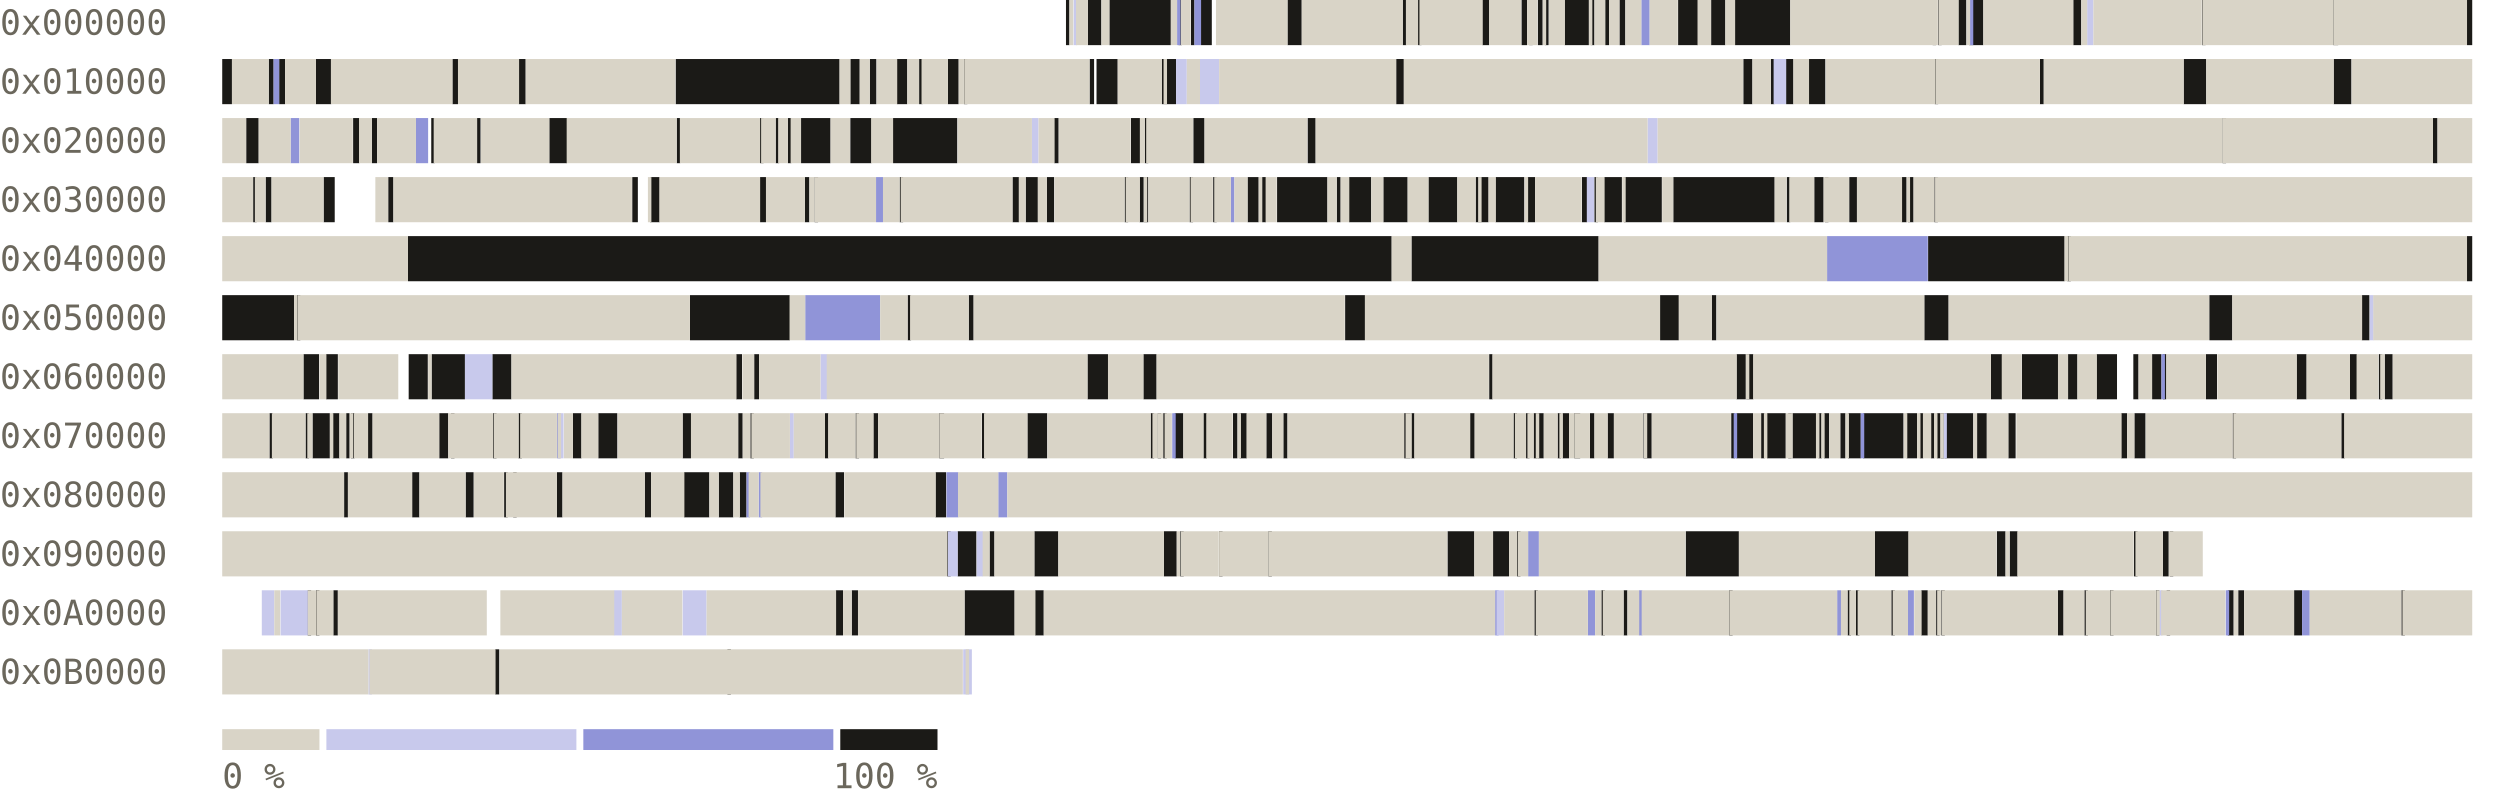
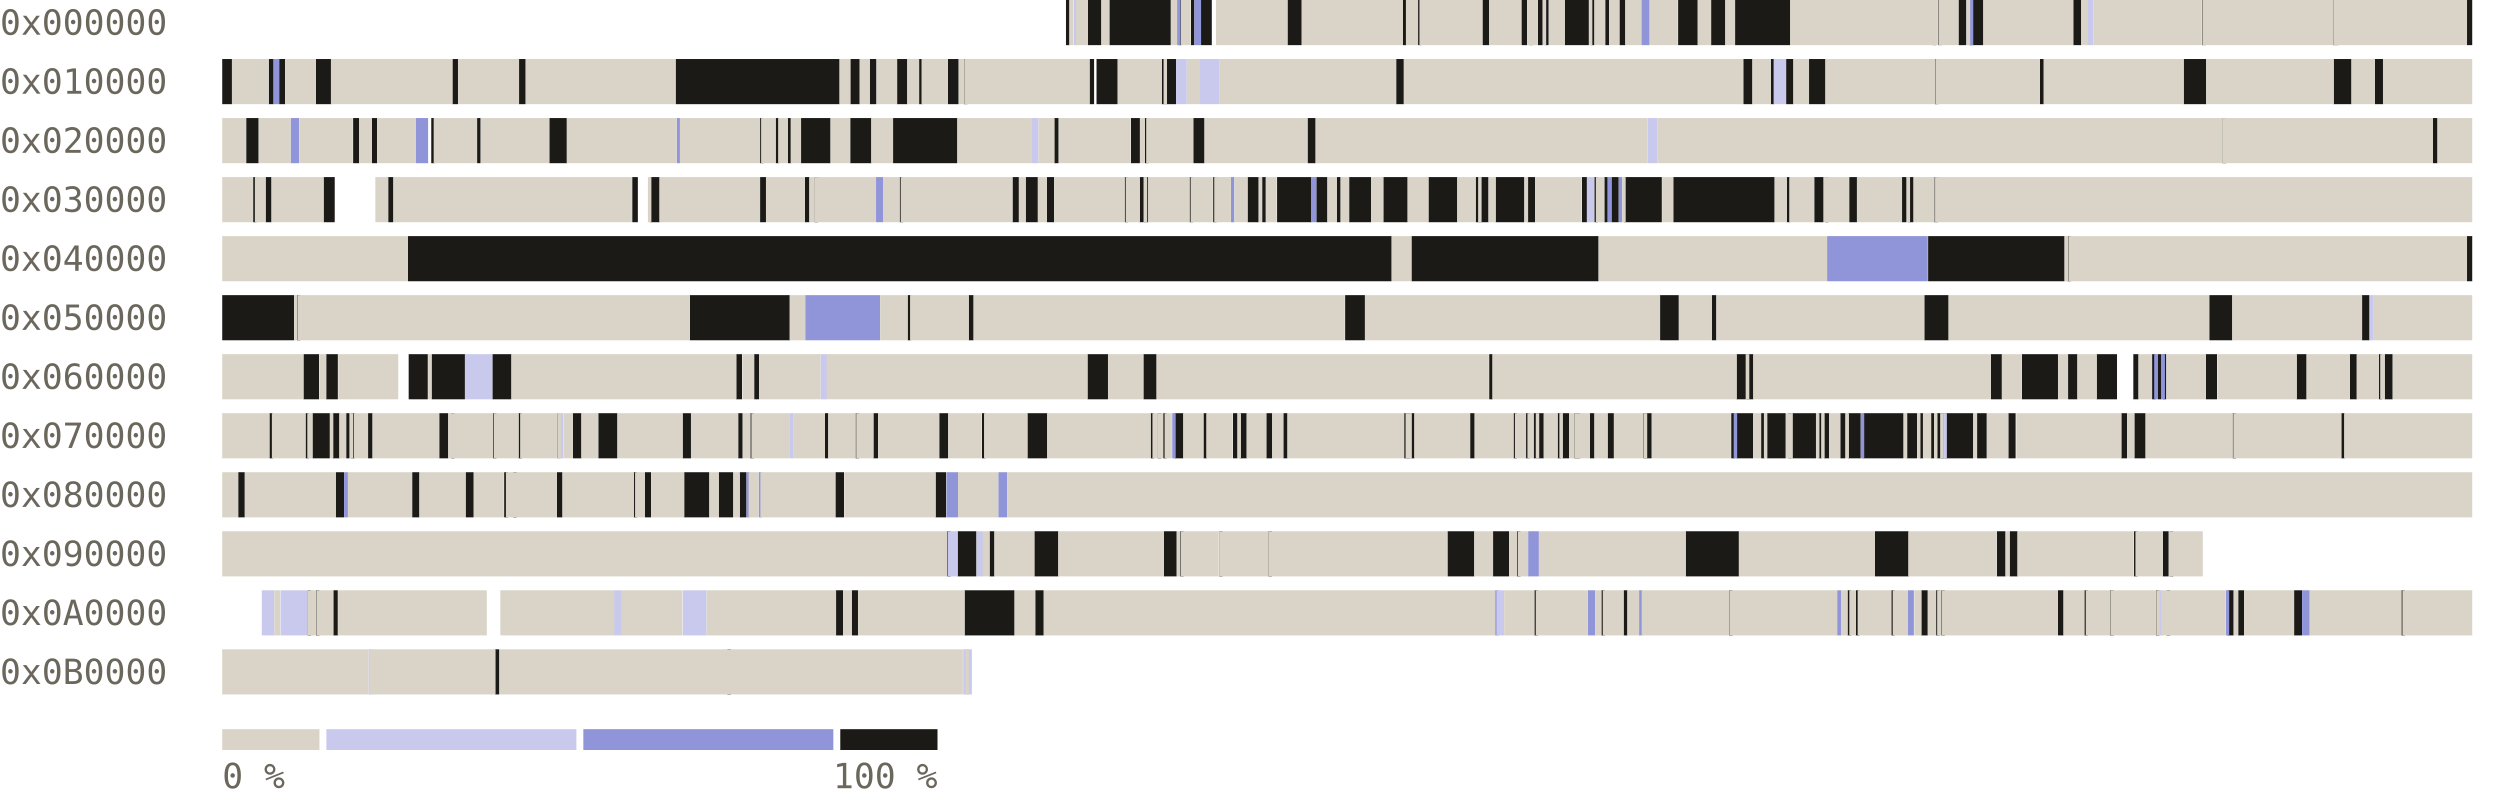
<svg xmlns="http://www.w3.org/2000/svg" viewBox="0 0 720 231" width="720" height="231">
  <style>text{font:10px monospace;fill:#6b675c}.q0{fill:#d9d4c7}.q1{fill:#e3e2f2}.q2{fill:#d6d6ef}.q3{fill:#c8c9ec}.q4{fill:#babce8}.q5{fill:#acafe4}.q6{fill:#9ea2df}.q7{fill:#9094d8}.q8{fill:#8186cf}.q9{fill:#7277c4}.q10{fill:#1b1a17}@media (prefers-color-scheme:dark){text{fill:#a8a293}.q0{fill:#4a463d}.q1{fill:#35375a}.q2{fill:#3c3f66}.q3{fill:#444772}.q4{fill:#4d517f}.q5{fill:#575b8c}.q6{fill:#62669a}.q7{fill:#6e72a8}.q8{fill:#7b7fb6}.q9{fill:#888cc4}.q10{fill:#d6d0bd}}</style>
  <text x="0" y="10">0x000000</text>
  <text x="0" y="27">0x010000</text>
  <text x="0" y="44">0x020000</text>
  <text x="0" y="61">0x030000</text>
  <text x="0" y="78">0x040000</text>
  <text x="0" y="95">0x050000</text>
  <text x="0" y="112">0x060000</text>
  <text x="0" y="129">0x070000</text>
  <text x="0" y="146">0x080000</text>
  <text x="0" y="163">0x090000</text>
  <text x="0" y="180">0x0A0000</text>
  <text x="0" y="197">0x0B0000</text>
-   <path class="q10" d="M307 0h1v13h-1zM313.3 0h3.9v13h-3.9zM319.5 0h17.7v13h-17.7zM339.4 0h1v13h-1zM343 0h1v13h-1zM345.9 0h3.1v13h-3.1zM370.8 0h4.1v13h-4.1zM404 0h1v13h-1zM408.4 0h1v13h-1zM426.9 0h2v13h-2zM438.2 0h1.6v13h-1.6zM440.4 0h1v13h-1zM442.9 0h1.4v13h-1.4zM444.9 0h1.1v13h-1.1zM450.6 0h7v13h-7zM458.1 0h1.1v13h-1.1zM462.3 0h1.1v13h-1.1zM466.4 0h1.7v13h-1.7zM483.3 0h5.7v13h-5.7zM492.8 0h4.1v13h-4.1zM499.7 0h15.9v13h-15.9zM556.6 0h1v13h-1zM558.2 0h1v13h-1zM564 0h2.3v13h-2.3zM567.1 0h1v13h-1zM567.7 0h3.5v13h-3.5zM597.1 0h2.3v13h-2.3zM634.2 0h1v13h-1zM672 0h1v13h-1zM672.4 0h1v13h-1zM710.5 0h1.5v13h-1.5zM64 17h2.8v13h-2.8zM77.4 17h1.4v13h-1.4zM80.4 17h1.7v13h-1.7zM91 17h4.4v13h-4.4zM130.3 17h1.6v13h-1.6zM149.4 17h2v13h-2zM194.6 17h47.2v13h-47.2zM244.9 17h2.7v13h-2.7zM250.5 17h1.9v13h-1.9zM258.3 17h3v13h-3zM264.7 17h1v13h-1zM273 17h3.1v13h-3.1zM277.6 17h1v13h-1zM313.8 17h1.3v13h-1.3zM315.8 17h6.1v13h-6.1zM334.6 17h1v13h-1zM335.6 17h3.1v13h-3.1zM402.1 17h2.2v13h-2.2zM502.1 17h2.6v13h-2.6zM510 17h1v13h-1zM514.4 17h2.1v13h-2.1zM521 17h4.7v13h-4.7zM557.2 17h1v13h-1zM587.5 17h1.1v13h-1.1zM628.9 17h6.5v13h-6.5zM672.1 17h5.1v13h-5.1zM70.9 34h3.6v13h-3.6zM101.7 34h1.8v13h-1.8zM107.1 34h1.5v13h-1.5zM124.2 34h1v13h-1zM137.4 34h1v13h-1zM158.2 34h5.1v13h-5.1zM194.9 34h1v13h-1zM218.9 34h1v13h-1zM223.4 34h1v13h-1zM226.9 34h1v13h-1zM230.7 34h8.5v13h-8.5zM244.9 34h6.1v13h-6.1zM257.2 34h18.5v13h-18.5zM303.6 34h1.3v13h-1.3zM325.7 34h2.6v13h-2.6zM329.7 34h1v13h-1zM343.7 34h3.2v13h-3.2zM376.6 34h2.3v13h-2.3zM640.1 34h1v13h-1zM700.7 34h1.3v13h-1.3zM72.9 51h1v13h-1zM76.5 51h1.7v13h-1.7zM93.2 51h3.2v13h-3.2zM111.8 51h1.5v13h-1.5zM182.1 51h1.6v13h-1.6zM187.2 51h2.8v13h-2.8zM218.9 51h1.7v13h-1.7zM231.8 51h1.3v13h-1.3zM234.6 51h1v13h-1zM259.1 51h1v13h-1zM291.6 51h1.9v13h-1.9zM295.4 51h3.5v13h-3.5zM301.5 51h2.1v13h-2.1zM323.9 51h1v13h-1zM328.2 51h1.2v13h-1.2zM329.5 51h1.2v13h-1.2zM342.6 51h1v13h-1zM349.4 51h1v13h-1zM359.3 51h3.2v13h-3.2zM363.5 51h1.1v13h-1.1zM367.8 51h14.5v13h-14.5zM385 51h1.1v13h-1.1zM388.5 51h6.4v13h-6.4zM398.4 51h7v13h-7zM411.4 51h8.3v13h-8.3zM425 51h1v13h-1zM425.9 51h2.8v13h-2.8zM430.7 51h8.3v13h-8.3zM439.9 51h2.2v13h-2.2zM455.6 51h1.5v13h-1.5zM459.2 51h1v13h-1zM462 51h5.1v13h-5.1zM467.7 51h10.9v13h-10.9zM481.9 51h29.2v13h-29.2zM514.6 51h1v13h-1zM522.5 51h2.7v13h-2.7zM525.6 51h1v13h-1zM532.6 51h2.2v13h-2.2zM547.7 51h1.4v13h-1.4zM549.5 51h1.6v13h-1.6zM557.1 51h1v13h-1zM117.5 68h283.3v13h-283.3zM406.5 68h53.9v13h-53.9zM555.3 68h39.3v13h-39.3zM595.4 68h1v13h-1zM710.5 68h1.5v13h-1.5zM64 85h20.7v13h-20.7zM85.5 85h1v13h-1zM198.7 85h28.8v13h-28.8zM261.4 85h1v13h-1zM279 85h1.4v13h-1.4zM387.4 85h5.7v13h-5.7zM478.1 85h5.4v13h-5.4zM493 85h1.3v13h-1.3zM554.2 85h7v13h-7zM636.3 85h6.6v13h-6.6zM680.2 85h2.2v13h-2.2zM87.4 102h4.5v13h-4.5zM93.9 102h3.4v13h-3.4zM117.7 102h5.5v13h-5.5zM124.3 102h9.6v13h-9.6zM141.8 102h5.5v13h-5.5zM212 102h1.7v13h-1.7zM217.2 102h1.4v13h-1.4zM313.2 102h5.9v13h-5.9zM329.3 102h3.8v13h-3.8zM428.9 102h1v13h-1zM500.1 102h2.7v13h-2.7zM502.9 102h2.1v13h-2.1zM573.4 102h3.2v13h-3.2zM582.3 102h10.4v13h-10.4zM595.6 102h2.7v13h-2.7zM603.8 102h5.9v13h-5.9zM614.4 102h1.5v13h-1.5zM619.8 102h2.7v13h-2.7zM622.9 102h1v13h-1zM635.3 102h3.2v13h-3.2zM661.4 102h2.9v13h-2.9zM676.8 102h2v13h-2zM685.1 102h1v13h-1zM686.8 102h2.3v13h-2.3zM77.6 119h1v13h-1zM88 119h1v13h-1zM90 119h5v13h-5zM95.8 119h2v13h-2zM99.7 119h1v13h-1zM101.1 119h1v13h-1zM106 119h1.3v13h-1.3zM126.5 119h2.6v13h-2.6zM129.9 119h1v13h-1zM142 119h1v13h-1zM149.3 119h1v13h-1zM165 119h2.5v13h-2.5zM172.3 119h5.5v13h-5.5zM196.6 119h2.4v13h-2.4zM212.6 119h1.3v13h-1.3zM216.1 119h1v13h-1zM237.6 119h1v13h-1zM246.4 119h1v13h-1zM251.5 119h1.4v13h-1.4zM270.5 119h1v13h-1zM270.9 119h1v13h-1zM282.8 119h1v13h-1zM295.9 119h5.7v13h-5.7zM331.4 119h1v13h-1zM333.4 119h1v13h-1zM335 119h1v13h-1zM338.3 119h2.5v13h-2.5zM346.6 119h1v13h-1zM355.1 119h1.3v13h-1.3zM357 119h2.1v13h-2.1zM364.7 119h1.7v13h-1.7zM369.6 119h1.2v13h-1.2zM404.4 119h1v13h-1zM405.2 119h1v13h-1zM406.4 119h1v13h-1zM423.4 119h1.3v13h-1.3zM435.9 119h1v13h-1zM439.5 119h1v13h-1zM441.7 119h1v13h-1zM442.8 119h1.8v13h-1.8zM448.6 119h1v13h-1zM450 119h1.9v13h-1.9zM453.4 119h1v13h-1zM454.1 119h1v13h-1zM457.9 119h1.3v13h-1.3zM463 119h1.8v13h-1.8zM473.3 119h1v13h-1zM473.9 119h1.8v13h-1.8zM498.6 119h1v13h-1zM500.1 119h4.8v13h-4.8zM507.2 119h1v13h-1zM508.9 119h5.4v13h-5.4zM515 119h1v13h-1zM516.2 119h6.8v13h-6.8zM523.7 119h1v13h-1zM525.3 119h1.5v13h-1.5zM530 119h1.5v13h-1.5zM532.2 119h3.7v13h-3.7zM536.6 119h11.6v13h-11.6zM549.1 119h3v13h-3zM552.9 119h1v13h-1zM556.1 119h1v13h-1zM557.8 119h1v13h-1zM558.9 119h1v13h-1zM560 119h8.3v13h-8.3zM569.4 119h2.8v13h-2.8zM578.4 119h2.1v13h-2.1zM610.9 119h1.7v13h-1.7zM614.7 119h3.2v13h-3.2zM643 119h1v13h-1zM674.3 119h1v13h-1zM99.1 136h1.1v13h-1.1zM118.7 136h2.1v13h-2.1zM134.1 136h2.3v13h-2.3zM145.2 136h1v13h-1zM147.8 136h1v13h-1zM160.4 136h1.6v13h-1.6zM185.7 136h1.8v13h-1.8zM197 136h7.3v13h-7.3zM207 136h4.2v13h-4.2zM213 136h2v13h-2zM240.6 136h2.5v13h-2.5zM269.4 136h3.1v13h-3.1zM272.8 153h1v13h-1zM275.8 153h5.4v13h-5.4zM285 153h1.4v13h-1.4zM297.9 153h6.9v13h-6.9zM335.2 153h3.7v13h-3.7zM339.9 153h1v13h-1zM351.1 153h1v13h-1zM365.3 153h1v13h-1zM416.9 153h7.7v13h-7.7zM430 153h4.6v13h-4.6zM436.9 153h1v13h-1zM485.5 153h15.3v13h-15.3zM540 153h9.7v13h-9.7zM575.1 153h2.5v13h-2.5zM578.8 153h2.3v13h-2.3zM614.6 153h1v13h-1zM622.9 153h1.7v13h-1.7zM624.9 153h1v13h-1zM88.6 170h1v13h-1zM91 170h1v13h-1zM96 170h1.3v13h-1.3zM240.7 170h2.1v13h-2.1zM245.3 170h1.8v13h-1.8zM277.8 170h14.4v13h-14.4zM298.1 170h2.5v13h-2.5zM441.9 170h1v13h-1zM461.2 170h1v13h-1zM467.6 170h1.1v13h-1.1zM498 170h1v13h-1zM532.1 170h1v13h-1zM534.5 170h1v13h-1zM544.7 170h1v13h-1zM553.3 170h1.9v13h-1.9zM557.6 170h1v13h-1zM559.1 170h1v13h-1zM592.7 170h1.6v13h-1.6zM600.3 170h1v13h-1zM607.7 170h1v13h-1zM620.9 170h1v13h-1zM624 170h1v13h-1zM641.6 170h1.7v13h-1.7zM644.6 170h1.7v13h-1.7zM660.7 170h2.3v13h-2.3zM691.6 170h1v13h-1zM142.6 187h1.2v13h-1.2zM209.5 187h1v13h-1z" />
-   <path class="q7" d="M339 0h1v13h-1zM344 0h1.9v13h-1.9zM472.7 0h2.4v13h-2.4zM567.3 0h1v13h-1zM78.8 17h1.6v13h-1.6zM83.7 34h2.5v13h-2.5zM119.8 34h3.5v13h-3.5zM252.3 51h2v13h-2zM354.5 51h1v13h-1zM526.2 68h29v13h-29zM231.9 85h21.6v13h-21.6zM622.5 102h1v13h-1zM160.4 119h1v13h-1zM337.6 119h1v13h-1zM499.3 119h1v13h-1zM535.9 119h1v13h-1zM215 136h1v13h-1zM218.5 136h1v13h-1zM272.6 136h3.4v13h-3.4zM287.5 136h2.6v13h-2.6zM440.1 153h3.1v13h-3.1zM430.6 170h1v13h-1zM457.3 170h2.1v13h-2.1zM472 170h1v13h-1zM529.1 170h1.1v13h-1.1zM549.5 170h1.7v13h-1.7zM641 170h1v13h-1zM663 170h2.2v13h-2.2z" />
+   <path class="q10" d="M307 0h1v13h-1zM313.3 0h3.9v13h-3.9zM319.5 0h17.7v13h-17.7zM339.4 0h1v13h-1zM343 0h1v13h-1zM345.9 0h3.1v13h-3.1zM370.8 0h4.1v13h-4.1zM404 0h1v13h-1zM408.4 0h1v13h-1zM426.9 0h2v13h-2zM438.2 0h1.6v13h-1.6zM440.4 0h1v13h-1zM442.9 0h1.4v13h-1.4zM444.9 0h1.1v13h-1.1zM450.6 0h7v13h-7zM458.1 0h1.1v13h-1.1zM462.3 0h1.1v13h-1.1zM466.4 0h1.7v13h-1.7zM483.3 0h5.7v13h-5.7zM492.8 0h4.1v13h-4.1zM499.7 0h15.9v13h-15.9zM556.6 0h1v13h-1zM558.2 0h1v13h-1zM564 0h2.3v13h-2.3zM567.1 0h1v13h-1zM567.7 0h3.5v13h-3.5zM597.1 0h2.3v13h-2.3zM634.2 0h1v13h-1zM672 0h1v13h-1zM672.4 0h1v13h-1zM710.5 0h1.5v13h-1.5zM64 17h2.8v13h-2.8zM77.4 17h1.4v13h-1.4zM80.4 17h1.7v13h-1.7zM91 17h4.4v13h-4.4zM130.3 17h1.6v13h-1.6zM149.4 17h2v13h-2zM194.6 17h47.2v13h-47.2zM244.9 17h2.7v13h-2.7zM250.5 17h1.9v13h-1.9zM258.3 17h3v13h-3zM264.7 17h1v13h-1zM273 17h3.1v13h-3.1zM277.6 17h1v13h-1zM313.8 17h1.3v13h-1.3zM315.8 17h6.1v13h-6.1zM334.6 17h1v13h-1zM335.6 17h3.1v13h-3.1zM402.1 17h2.2v13h-2.2zM502.1 17h2.6v13h-2.6zM510 17h1v13h-1zM514.4 17h2.1v13h-2.1zM521 17h4.7v13h-4.7zM557.2 17h1v13h-1zM587.5 17h1.1v13h-1.1zM628.9 17h6.5v13h-6.5zM672.1 17h5.1v13h-5.1zM684 17h2.3v13h-2.3zM70.9 34h3.6v13h-3.6zM101.7 34h1.8v13h-1.8zM107.1 34h1.5v13h-1.5zM124.2 34h1v13h-1zM137.4 34h1v13h-1zM158.2 34h5.1v13h-5.1zM218.9 34h1v13h-1zM223.4 34h1v13h-1zM226.9 34h1v13h-1zM230.7 34h8.5v13h-8.5zM244.9 34h6.1v13h-6.1zM257.2 34h18.5v13h-18.5zM303.6 34h1.3v13h-1.3zM325.7 34h2.6v13h-2.6zM329.7 34h1v13h-1zM343.7 34h3.2v13h-3.2zM376.6 34h2.3v13h-2.3zM640.1 34h1v13h-1zM700.7 34h1.3v13h-1.3zM72.9 51h1v13h-1zM76.5 51h1.7v13h-1.7zM93.2 51h3.2v13h-3.2zM111.8 51h1.5v13h-1.5zM182.1 51h1.6v13h-1.6zM187.2 51h2.8v13h-2.8zM218.9 51h1.7v13h-1.7zM231.8 51h1.3v13h-1.3zM234.6 51h1v13h-1zM259.1 51h1v13h-1zM291.6 51h1.9v13h-1.9zM295.4 51h3.5v13h-3.5zM301.5 51h2.1v13h-2.1zM323.9 51h1v13h-1zM328.2 51h1.2v13h-1.2zM329.5 51h1.2v13h-1.2zM342.6 51h1v13h-1zM349.4 51h1v13h-1zM359.3 51h3.2v13h-3.2zM363.5 51h1.1v13h-1.1zM367.8 51h9.9v13h-9.9zM379.1 51h3.2v13h-3.2zM385 51h1.1v13h-1.1zM388.5 51h6.4v13h-6.4zM398.4 51h7v13h-7zM411.4 51h8.3v13h-8.3zM425 51h1v13h-1zM425.9 51h2.8v13h-2.8zM430.7 51h8.3v13h-8.3zM439.9 51h2.2v13h-2.2zM455.6 51h1.5v13h-1.5zM459.2 51h1v13h-1zM462 51h1v13h-1zM464.1 51h2.1v13h-2.1zM467.7 51h10.9v13h-10.9zM481.9 51h29.2v13h-29.2zM514.6 51h1v13h-1zM522.5 51h2.7v13h-2.7zM525.6 51h1v13h-1zM532.6 51h2.2v13h-2.2zM547.7 51h1.4v13h-1.4zM549.5 51h1.6v13h-1.6zM557.1 51h1v13h-1zM117.5 68h283.3v13h-283.3zM406.5 68h53.9v13h-53.9zM555.3 68h39.3v13h-39.3zM595.4 68h1v13h-1zM710.5 68h1.5v13h-1.5zM64 85h20.7v13h-20.7zM85.5 85h1v13h-1zM198.7 85h28.8v13h-28.8zM261.4 85h1v13h-1zM279 85h1.4v13h-1.4zM387.4 85h5.7v13h-5.7zM478.1 85h5.4v13h-5.4zM493 85h1.3v13h-1.3zM554.2 85h7v13h-7zM636.3 85h6.6v13h-6.6zM680.2 85h2.2v13h-2.2zM87.4 102h4.5v13h-4.5zM93.9 102h3.4v13h-3.4zM117.7 102h5.5v13h-5.5zM124.3 102h9.6v13h-9.6zM141.8 102h5.5v13h-5.5zM212 102h1.7v13h-1.7zM217.2 102h1.4v13h-1.4zM313.2 102h5.9v13h-5.9zM329.3 102h3.8v13h-3.8zM428.9 102h1v13h-1zM500.1 102h2.7v13h-2.7zM502.9 102h2.1v13h-2.1zM573.4 102h3.2v13h-3.2zM582.3 102h10.4v13h-10.4zM595.6 102h2.7v13h-2.7zM603.8 102h5.9v13h-5.9zM614.4 102h1.5v13h-1.5zM619.8 102h1v13h-1zM621.5 102h1v13h-1zM622.9 102h1v13h-1zM635.3 102h3.2v13h-3.2zM661.4 102h2.9v13h-2.9zM676.8 102h2v13h-2zM685.1 102h1v13h-1zM686.8 102h2.3v13h-2.3zM77.6 119h1v13h-1zM88 119h1v13h-1zM90 119h5v13h-5zM95.8 119h2v13h-2zM99.7 119h1v13h-1zM101.1 119h1v13h-1zM106 119h1.3v13h-1.3zM126.5 119h2.6v13h-2.6zM129.9 119h1v13h-1zM142 119h1v13h-1zM149.3 119h1v13h-1zM165 119h2.5v13h-2.5zM172.3 119h5.5v13h-5.5zM196.6 119h2.4v13h-2.4zM212.6 119h1.3v13h-1.3zM216.1 119h1v13h-1zM237.6 119h1v13h-1zM246.4 119h1v13h-1zM251.5 119h1.4v13h-1.4zM270.5 119h2.6v13h-2.6zM282.8 119h1v13h-1zM295.9 119h5.7v13h-5.7zM331.4 119h1v13h-1zM333.4 119h1v13h-1zM335 119h1v13h-1zM338.3 119h2.5v13h-2.5zM346.6 119h1v13h-1zM355.1 119h1.3v13h-1.3zM357 119h2.1v13h-2.1zM364.7 119h1.7v13h-1.7zM369.6 119h1.2v13h-1.2zM404.4 119h1v13h-1zM405.2 119h1v13h-1zM406.4 119h1v13h-1zM423.4 119h1.3v13h-1.3zM435.9 119h1v13h-1zM439.5 119h1v13h-1zM441.7 119h1v13h-1zM442.8 119h1.8v13h-1.8zM448.6 119h1v13h-1zM450 119h1.9v13h-1.9zM453.4 119h1v13h-1zM454.1 119h1v13h-1zM457.9 119h1.3v13h-1.3zM463 119h1.8v13h-1.8zM473.3 119h1v13h-1zM473.9 119h1.8v13h-1.8zM498.6 119h1v13h-1zM500.1 119h4.8v13h-4.8zM507.2 119h1v13h-1zM508.9 119h5.4v13h-5.4zM515 119h1v13h-1zM516.2 119h6.8v13h-6.8zM523.7 119h1v13h-1zM525.3 119h1.5v13h-1.5zM530 119h1.5v13h-1.5zM532.2 119h3.7v13h-3.7zM536.6 119h11.6v13h-11.6zM549.1 119h3v13h-3zM552.9 119h1v13h-1zM556.1 119h1v13h-1zM557.8 119h1v13h-1zM558.9 119h1v13h-1zM560 119h8.3v13h-8.3zM569.4 119h2.8v13h-2.8zM578.4 119h2.1v13h-2.1zM610.9 119h1.7v13h-1.7zM614.7 119h3.2v13h-3.2zM643 119h1v13h-1zM674.3 119h1v13h-1zM68.6 136h1.9v13h-1.9zM96.7 136h2.4v13h-2.4zM118.7 136h2.1v13h-2.1zM134.1 136h2.3v13h-2.3zM145.2 136h1v13h-1zM147.8 136h1v13h-1zM160.4 136h1.6v13h-1.6zM182.5 136h1v13h-1zM185.7 136h1.8v13h-1.8zM197 136h7.3v13h-7.3zM207 136h4.2v13h-4.2zM213 136h2v13h-2zM240.6 136h2.5v13h-2.5zM269.4 136h3.1v13h-3.1zM272.8 153h1v13h-1zM275.8 153h5.4v13h-5.4zM285 153h1.4v13h-1.4zM297.9 153h6.9v13h-6.9zM335.2 153h3.7v13h-3.7zM339.9 153h1v13h-1zM351.1 153h1v13h-1zM365.3 153h1v13h-1zM416.9 153h7.7v13h-7.7zM430 153h4.6v13h-4.6zM436.9 153h1v13h-1zM485.5 153h15.3v13h-15.3zM540 153h9.7v13h-9.7zM575.1 153h2.5v13h-2.5zM578.8 153h2.3v13h-2.3zM614.6 153h1v13h-1zM622.9 153h1.7v13h-1.7zM624.9 153h1v13h-1zM88.6 170h1v13h-1zM91 170h1v13h-1zM96 170h1.3v13h-1.3zM240.7 170h2.1v13h-2.1zM245.3 170h1.8v13h-1.8zM277.8 170h14.4v13h-14.4zM298.1 170h2.5v13h-2.5zM441.9 170h1v13h-1zM461.2 170h1v13h-1zM467.6 170h1.1v13h-1.1zM498 170h1v13h-1zM532.1 170h1v13h-1zM534.5 170h1v13h-1zM544.7 170h1v13h-1zM553.3 170h1.9v13h-1.9zM557.6 170h1v13h-1zM559.1 170h1v13h-1zM592.7 170h1.6v13h-1.6zM600.3 170h1v13h-1zM607.7 170h1v13h-1zM620.9 170h1v13h-1zM624 170h1v13h-1zM641.6 170h1.7v13h-1.7zM644.6 170h1.7v13h-1.7zM660.7 170h2.3v13h-2.3zM691.6 170h1v13h-1zM142.6 187h1.2v13h-1.2zM209.5 187h1v13h-1z" />
+   <path class="q7" d="M339 0h1v13h-1zM344 0h1.9v13h-1.9zM472.7 0h2.4v13h-2.4zM567.3 0h1v13h-1zM78.8 17h1.6v13h-1.6zM83.7 34h2.5v13h-2.5zM119.8 34h3.5v13h-3.5zM194.9 34h1v13h-1zM252.3 51h2v13h-2zM354.5 51h1v13h-1zM377.6 51h1.5v13h-1.5zM463.1 51h1v13h-1zM466.2 51h1v13h-1zM526.2 68h29v13h-29zM231.9 85h21.6v13h-21.6zM620.4 102h1.1v13h-1.1zM622.5 102h1v13h-1zM160.4 119h1v13h-1zM337.6 119h1v13h-1zM499.3 119h1v13h-1zM535.9 119h1v13h-1zM99.1 136h1.1v13h-1.1zM215 136h1v13h-1zM218.5 136h1v13h-1zM272.6 136h3.4v13h-3.4zM287.5 136h2.6v13h-2.6zM440.1 153h3.1v13h-3.1zM430.6 170h1v13h-1zM457.3 170h2.1v13h-2.1zM472 170h1v13h-1zM529.1 170h1.1v13h-1.1zM549.5 170h1.7v13h-1.7zM641 170h1v13h-1zM663 170h2.2v13h-2.2z" />
  <path class="q3" d="M309.2 0h1v13h-1zM601.1 0h1.8v13h-1.8zM338.7 17h3.1v13h-3.1zM345.6 17h5.5v13h-5.5zM510.8 17h3.6v13h-3.6zM297.2 34h1.9v13h-1.9zM474.5 34h2.9v13h-2.9zM457 51h2.1v13h-2.1zM682.5 85h1.1v13h-1.1zM133.9 102h7.9v13h-7.9zM236.3 102h1.9v13h-1.9zM160.8 119h1.5v13h-1.5zM227.5 119h1.1v13h-1.1zM559.7 119h1v13h-1zM273 153h2.8v13h-2.8zM281.3 153h1.8v13h-1.8zM75.4 170h3.6v13h-3.6zM80.8 170h7.8v13h-7.8zM176.8 170h2.3v13h-2.3zM196.6 170h6.9v13h-6.9zM431 170h2.2v13h-2.2zM621.8 170h1v13h-1zM106.1 187h1v13h-1zM277.4 187h1v13h-1zM278.2 187h1.7v13h-1.7z" />
-   <path class="q0" d="M308 0h1.1v13h-1.1zM309.9 0h3.4v13h-3.4zM317.2 0h2.3v13h-2.3zM337.2 0h1.8v13h-1.8zM340.1 0h2.8v13h-2.8zM350.2 0h20.6v13h-20.6zM374.9 0h29.1v13h-29.1zM404.9 0h3.5v13h-3.5zM408.8 0h18.2v13h-18.2zM428.9 0h9.2v13h-9.2zM439.8 0h1v13h-1zM440.6 0h2.2v13h-2.2zM444.3 0h1v13h-1zM446.1 0h4.6v13h-4.6zM457.6 0h1v13h-1zM459.2 0h3.1v13h-3.1zM463.4 0h3v13h-3zM468.1 0h4.6v13h-4.6zM475.1 0h8.1v13h-8.1zM488.9 0h3.9v13h-3.9zM496.9 0h2.8v13h-2.8zM515.6 0h41v13h-41zM556.6 0h1.5v13h-1.5zM558.3 0h5.8v13h-5.8zM566.4 0h1v13h-1zM571.2 0h25.9v13h-25.9zM599.4 0h1.7v13h-1.7zM602.9 0h31.2v13h-31.2zM634.3 0h37.7v13h-37.7zM672.1 0h1v13h-1zM672.6 0h37.9v13h-37.9zM66.8 17h10.6v13h-10.6zM82.1 17h8.9v13h-8.9zM95.3 17h35v13h-35zM131.9 17h17.6v13h-17.6zM151.4 17h43.1v13h-43.1zM241.8 17h3.1v13h-3.1zM247.6 17h2.9v13h-2.9zM252.5 17h5.9v13h-5.9zM261.3 17h3.4v13h-3.4zM265.4 17h7.6v13h-7.6zM276.1 17h1.5v13h-1.5zM277.7 17h36.1v13h-36.1zM321.9 17h12.7v13h-12.7zM335.1 17h1v13h-1zM341.8 17h3.8v13h-3.8zM351.1 17h51v13h-51zM404.3 17h97.7v13h-97.7zM504.7 17h5.3v13h-5.3zM516.5 17h4.5v13h-4.5zM525.8 17h31.5v13h-31.5zM557.4 17h30.1v13h-30.1zM588.6 17h40.3v13h-40.3zM635.4 17h36.7v13h-36.7zM677.3 17h34.7v13h-34.7zM64 34h6.9v13h-6.9zM74.5 34h9.2v13h-9.2zM86.3 34h15.3v13h-15.3zM103.4 34h3.7v13h-3.7zM108.6 34h11.2v13h-11.2zM124.9 34h12.5v13h-12.5zM138.5 34h19.7v13h-19.7zM163.2 34h31.7v13h-31.7zM195.8 34h23.1v13h-23.1zM219.2 34h4.2v13h-4.2zM224.1 34h2.8v13h-2.8zM227.7 34h3v13h-3zM239.2 34h5.6v13h-5.6zM250.9 34h6.3v13h-6.3zM275.8 34h21.4v13h-21.4zM299.1 34h4.6v13h-4.6zM304.9 34h20.7v13h-20.7zM328.3 34h1.4v13h-1.4zM330.1 34h13.5v13h-13.5zM346.9 34h29.6v13h-29.6zM378.9 34h95.6v13h-95.6zM477.4 34h162.7v13h-162.7zM640.2 34h60.5v13h-60.5zM702 34h10v13h-10zM64 51h8.9v13h-8.9zM73.4 51h3.1v13h-3.1zM78.2 51h15v13h-15zM108.1 51h3.7v13h-3.7zM113.3 51h68.7v13h-68.7zM186.6 51h1v13h-1zM189.9 51h29v13h-29zM220.6 51h11.2v13h-11.2zM233.1 51h1.5v13h-1.5zM234.7 51h17.6v13h-17.6zM254.3 51h4.8v13h-4.8zM259.4 51h32.2v13h-32.2zM293.4 51h2v13h-2zM298.9 51h2.6v13h-2.6zM303.7 51h20.2v13h-20.2zM324.2 51h4.1v13h-4.1zM329.4 51h1v13h-1zM330.7 51h11.9v13h-11.9zM342.9 51h6.4v13h-6.4zM349.7 51h4.8v13h-4.8zM355.5 51h3.8v13h-3.8zM362.5 51h1v13h-1zM364.5 51h3.2v13h-3.2zM382.3 51h2.7v13h-2.7zM386.1 51h2.5v13h-2.5zM394.9 51h3.5v13h-3.5zM405.4 51h6v13h-6zM419.7 51h5.3v13h-5.3zM425.7 51h1v13h-1zM428.7 51h2.1v13h-2.1zM439.1 51h1v13h-1zM442.1 51h13.4v13h-13.4zM459.6 51h2.5v13h-2.5zM467.2 51h1v13h-1zM478.7 51h3.2v13h-3.2zM511.1 51h3.4v13h-3.4zM515.3 51h7.2v13h-7.2zM525.2 51h1v13h-1zM526.1 51h6.4v13h-6.4zM534.8 51h13v13h-13zM549.1 51h1v13h-1zM551.1 51h6v13h-6zM557.3 51h154.7v13h-154.7zM64 68h53.5v13h-53.5zM400.8 68h5.7v13h-5.7zM460.4 68h65.8v13h-65.8zM594.6 68h1v13h-1zM595.7 68h114.8v13h-114.8zM84.7 85h1v13h-1zM85.8 85h112.9v13h-112.9zM227.4 85h4.5v13h-4.5zM253.5 85h7.9v13h-7.9zM262.1 85h16.9v13h-16.9zM280.4 85h106.9v13h-106.9zM393.1 85h85v13h-85zM483.5 85h9.5v13h-9.5zM494.4 85h59.8v13h-59.8zM561.2 85h75v13h-75zM642.9 85h37.4v13h-37.4zM683.5 85h28.5v13h-28.5zM64 102h23.4v13h-23.4zM92 102h2v13h-2zM97.4 102h17.3v13h-17.3zM123.3 102h1v13h-1zM147.3 102h64.8v13h-64.8zM213.8 102h3.4v13h-3.4zM218.6 102h17.7v13h-17.7zM238.1 102h75.1v13h-75.1zM319.1 102h10.2v13h-10.2zM333.1 102h95.7v13h-95.7zM429.8 102h70.4v13h-70.4zM502.8 102h1v13h-1zM504.9 102h68.5v13h-68.5zM576.5 102h5.7v13h-5.7zM592.7 102h2.9v13h-2.9zM598.3 102h5.6v13h-5.6zM615.9 102h3.9v13h-3.9zM623.9 102h11.4v13h-11.4zM638.6 102h22.9v13h-22.9zM664.3 102h12.5v13h-12.5zM678.7 102h6.3v13h-6.3zM685.5 102h1.3v13h-1.3zM689.1 102h22.9v13h-22.9zM64 119h13.6v13h-13.6zM78.3 119h9.7v13h-9.7zM88.5 119h1.5v13h-1.5zM95 119h1v13h-1zM97.7 119h2v13h-2zM100.7 119h1v13h-1zM101.9 119h4.1v13h-4.1zM107.3 119h19.2v13h-19.2zM129.1 119h1v13h-1zM130.1 119h11.9v13h-11.9zM142.2 119h7.2v13h-7.2zM149.8 119h10.6v13h-10.6zM160.6 119h1v13h-1zM162.4 119h2.6v13h-2.6zM167.4 119h4.9v13h-4.9zM177.9 119h18.7v13h-18.7zM199 119h13.6v13h-13.6zM213.9 119h2.2v13h-2.2zM216.4 119h11.1v13h-11.1zM228.6 119h9v13h-9zM238.5 119h7.9v13h-7.9zM246.6 119h5v13h-5zM252.9 119h17.6v13h-17.6zM270.6 119h1v13h-1zM270.9 119h11.8v13h-11.8zM283.4 119h12.5v13h-12.5zM301.7 119h29.7v13h-29.7zM331.9 119h1.5v13h-1.5zM333.5 119h1.5v13h-1.5zM335.4 119h2.1v13h-2.1zM340.8 119h5.8v13h-5.8zM347.4 119h7.6v13h-7.6zM356.4 119h1v13h-1zM359 119h5.7v13h-5.7zM366.4 119h3.2v13h-3.2zM370.8 119h33.6v13h-33.6zM404.8 119h1v13h-1zM405.6 119h1v13h-1zM407.3 119h16.1v13h-16.1zM424.7 119h11.2v13h-11.2zM436.3 119h3.2v13h-3.2zM439.9 119h1.8v13h-1.8zM442.3 119h1v13h-1zM444.6 119h4v13h-4zM449.1 119h1v13h-1zM451.9 119h1.5v13h-1.5zM453.5 119h1v13h-1zM454.3 119h3.6v13h-3.6zM459.2 119h3.8v13h-3.8zM464.8 119h8.4v13h-8.4zM473.4 119h1v13h-1zM475.7 119h22.8v13h-22.8zM504.9 119h2.3v13h-2.3zM508 119h1v13h-1zM514.3 119h1v13h-1zM515.3 119h1v13h-1zM523 119h1v13h-1zM524.5 119h1v13h-1zM526.8 119h3.2v13h-3.2zM531.5 119h1v13h-1zM548.3 119h1v13h-1zM552.1 119h1v13h-1zM553.8 119h2.4v13h-2.4zM557 119h1v13h-1zM558.8 119h1v13h-1zM568.3 119h1.1v13h-1.1zM572.2 119h6.2v13h-6.2zM580.7 119h30.3v13h-30.3zM612.6 119h2.1v13h-2.1zM618 119h25v13h-25zM643.2 119h31.1v13h-31.1zM675.1 119h36.9v13h-36.9zM64 136h35.1v13h-35.1zM100.2 136h18.5v13h-18.5zM120.8 136h13.3v13h-13.3zM136.5 136h8.6v13h-8.6zM145.7 136h2.2v13h-2.2zM147.9 136h12.5v13h-12.5zM162 136h23.7v13h-23.7zM187.5 136h9.6v13h-9.6zM204.3 136h2.7v13h-2.7zM211.2 136h1.9v13h-1.9zM215.6 136h2.9v13h-2.9zM219 136h21.6v13h-21.6zM243.2 136h26.3v13h-26.3zM275.9 136h11.6v13h-11.6zM290.1 136h421.9v13h-421.9zM64 153h208.8v13h-208.8zM283 153h2v13h-2zM286.4 153h11.5v13h-11.5zM304.8 153h30.4v13h-30.4zM338.9 153h1v13h-1zM340.1 153h10.9v13h-10.9zM351.1 153h14.1v13h-14.1zM365.3 153h51.5v13h-51.5zM424.6 153h5.4v13h-5.4zM434.6 153h2.3v13h-2.3zM437.1 153h3v13h-3zM443.2 153h42.2v13h-42.2zM500.8 153h39.2v13h-39.2zM549.6 153h25.4v13h-25.4zM577.6 153h1.1v13h-1.1zM581 153h33.5v13h-33.5zM615 153h7.9v13h-7.9zM624.6 153h1v13h-1zM625.5 153h8.9v13h-8.9zM79 170h1.7v13h-1.7zM88.7 170h2.3v13h-2.3zM91.1 170h4.9v13h-4.9zM97.3 170h42.9v13h-42.9zM144.1 170h32.8v13h-32.8zM179.1 170h17.4v13h-17.4zM203.5 170h37.3v13h-37.3zM242.8 170h2.5v13h-2.5zM247.1 170h30.7v13h-30.7zM292.2 170h6v13h-6zM300.6 170h130v13h-130zM433.2 170h8.7v13h-8.7zM442.3 170h15v13h-15zM459.4 170h1.8v13h-1.8zM461.6 170h6v13h-6zM468.7 170h3.4v13h-3.4zM472.8 170h25.2v13h-25.2zM498.1 170h31v13h-31zM530.2 170h1.9v13h-1.9zM532.6 170h1.9v13h-1.9zM535 170h9.7v13h-9.7zM545.1 170h4.4v13h-4.4zM551.3 170h2.1v13h-2.1zM555.2 170h2.4v13h-2.4zM557.9 170h1.2v13h-1.2zM559.3 170h33.4v13h-33.4zM594.3 170h6v13h-6zM600.7 170h7.1v13h-7.1zM607.9 170h13v13h-13zM621 170h1v13h-1zM622.4 170h1.7v13h-1.7zM624.1 170h16.8v13h-16.8zM643.3 170h1.3v13h-1.3zM646.3 170h14.4v13h-14.4zM665.2 170h26.4v13h-26.4zM691.9 170h20.1v13h-20.1zM64 187h42.1v13h-42.1zM106.4 187h36.3v13h-36.3zM143.9 187h65.6v13h-65.6zM209.5 187h67.8v13h-67.8zM278.1 187h1v13h-1z" />
+   <path class="q0" d="M308 0h1.1v13h-1.1zM309.9 0h3.4v13h-3.4zM317.2 0h2.3v13h-2.3zM337.2 0h1.8v13h-1.8zM340.1 0h2.8v13h-2.8zM350.2 0h20.6v13h-20.6zM374.9 0h29.1v13h-29.1zM404.9 0h3.5v13h-3.5zM408.8 0h18.2v13h-18.2zM428.9 0h9.2v13h-9.2zM439.8 0h1v13h-1zM440.6 0h2.2v13h-2.2zM444.3 0h1v13h-1zM446.1 0h4.6v13h-4.6zM457.6 0h1v13h-1zM459.2 0h3.1v13h-3.1zM463.4 0h3v13h-3zM468.1 0h4.6v13h-4.6zM475.1 0h8.1v13h-8.1zM488.9 0h3.9v13h-3.9zM496.9 0h2.8v13h-2.8zM515.6 0h41v13h-41zM556.6 0h1.5v13h-1.5zM558.3 0h5.8v13h-5.8zM566.4 0h1v13h-1zM571.2 0h25.9v13h-25.9zM599.4 0h1.7v13h-1.7zM602.9 0h31.2v13h-31.2zM634.3 0h37.7v13h-37.7zM672.1 0h1v13h-1zM672.6 0h37.9v13h-37.9zM66.8 17h10.6v13h-10.6zM82.1 17h8.9v13h-8.9zM95.3 17h35v13h-35zM131.9 17h17.6v13h-17.6zM151.4 17h43.1v13h-43.1zM241.8 17h3.1v13h-3.1zM247.6 17h2.9v13h-2.9zM252.5 17h5.9v13h-5.9zM261.3 17h3.4v13h-3.4zM265.4 17h7.6v13h-7.6zM276.1 17h1.5v13h-1.5zM277.7 17h36.1v13h-36.1zM321.9 17h12.7v13h-12.7zM335.1 17h1v13h-1zM341.8 17h3.8v13h-3.8zM351.1 17h51v13h-51zM404.3 17h97.7v13h-97.7zM504.7 17h5.3v13h-5.3zM516.5 17h4.5v13h-4.5zM525.8 17h31.5v13h-31.5zM557.4 17h30.1v13h-30.1zM588.6 17h40.3v13h-40.3zM635.4 17h36.7v13h-36.7zM677.3 17h6.7v13h-6.7zM686.3 17h25.7v13h-25.7zM64 34h6.9v13h-6.9zM74.5 34h9.2v13h-9.2zM86.3 34h15.3v13h-15.3zM103.4 34h3.7v13h-3.7zM108.6 34h11.2v13h-11.2zM124.9 34h12.5v13h-12.5zM138.5 34h19.7v13h-19.7zM163.2 34h31.7v13h-31.7zM195.8 34h23.1v13h-23.1zM219.2 34h4.2v13h-4.2zM224.1 34h2.8v13h-2.8zM227.7 34h3v13h-3zM239.2 34h5.6v13h-5.6zM250.9 34h6.3v13h-6.3zM275.8 34h21.4v13h-21.4zM299.1 34h4.6v13h-4.6zM304.9 34h20.7v13h-20.7zM328.3 34h1.4v13h-1.4zM330.1 34h13.5v13h-13.5zM346.9 34h29.6v13h-29.6zM378.9 34h95.6v13h-95.6zM477.4 34h162.7v13h-162.7zM640.2 34h60.5v13h-60.5zM702 34h10v13h-10zM64 51h8.9v13h-8.9zM73.4 51h3.1v13h-3.1zM78.2 51h15v13h-15zM108.1 51h3.7v13h-3.7zM113.3 51h68.7v13h-68.7zM186.6 51h1v13h-1zM189.9 51h29v13h-29zM220.6 51h11.2v13h-11.2zM233.1 51h1.5v13h-1.5zM234.7 51h17.6v13h-17.6zM254.3 51h4.8v13h-4.8zM259.4 51h32.2v13h-32.2zM293.4 51h2v13h-2zM298.9 51h2.6v13h-2.6zM303.7 51h20.2v13h-20.2zM324.2 51h4.1v13h-4.1zM329.4 51h1v13h-1zM330.7 51h11.9v13h-11.9zM342.9 51h6.4v13h-6.4zM349.7 51h4.8v13h-4.8zM355.5 51h3.8v13h-3.8zM362.5 51h1v13h-1zM364.5 51h3.2v13h-3.2zM382.3 51h2.7v13h-2.7zM386.1 51h2.5v13h-2.5zM394.9 51h3.5v13h-3.5zM405.4 51h6v13h-6zM419.7 51h5.3v13h-5.3zM425.7 51h1v13h-1zM428.7 51h2.1v13h-2.1zM439.1 51h1v13h-1zM442.1 51h13.4v13h-13.4zM459.6 51h2.5v13h-2.5zM467.2 51h1v13h-1zM478.7 51h3.2v13h-3.2zM511.1 51h3.4v13h-3.4zM515.3 51h7.2v13h-7.2zM525.2 51h1v13h-1zM526.1 51h6.4v13h-6.4zM534.8 51h13v13h-13zM549.1 51h1v13h-1zM551.1 51h6v13h-6zM557.3 51h154.7v13h-154.7zM64 68h53.5v13h-53.5zM400.8 68h5.7v13h-5.7zM460.4 68h65.8v13h-65.8zM594.6 68h1v13h-1zM595.7 68h114.8v13h-114.8zM84.7 85h1v13h-1zM85.8 85h112.9v13h-112.9zM227.4 85h4.5v13h-4.5zM253.5 85h7.9v13h-7.9zM262.1 85h16.9v13h-16.9zM280.4 85h106.9v13h-106.9zM393.1 85h85v13h-85zM483.5 85h9.5v13h-9.5zM494.4 85h59.8v13h-59.8zM561.2 85h75v13h-75zM642.9 85h37.4v13h-37.4zM683.5 85h28.5v13h-28.5zM64 102h23.4v13h-23.4zM92 102h2v13h-2zM97.4 102h17.3v13h-17.3zM123.3 102h1v13h-1zM147.3 102h64.8v13h-64.8zM213.8 102h3.4v13h-3.4zM218.6 102h17.7v13h-17.7zM238.1 102h75.1v13h-75.1zM319.1 102h10.2v13h-10.2zM333.1 102h95.7v13h-95.7zM429.8 102h70.4v13h-70.4zM502.8 102h1v13h-1zM504.9 102h68.5v13h-68.5zM576.5 102h5.7v13h-5.7zM592.7 102h2.9v13h-2.9zM598.3 102h5.6v13h-5.6zM615.9 102h3.9v13h-3.9zM623.9 102h11.4v13h-11.4zM638.6 102h22.9v13h-22.9zM664.3 102h12.5v13h-12.5zM678.7 102h6.3v13h-6.3zM685.5 102h1.3v13h-1.3zM689.1 102h22.9v13h-22.9zM64 119h13.6v13h-13.6zM78.3 119h9.7v13h-9.7zM88.5 119h1.5v13h-1.5zM95 119h1v13h-1zM97.7 119h2v13h-2zM100.7 119h1v13h-1zM101.9 119h4.1v13h-4.1zM107.3 119h19.2v13h-19.2zM129.1 119h1v13h-1zM130.1 119h11.9v13h-11.9zM142.2 119h7.2v13h-7.2zM149.8 119h10.6v13h-10.6zM160.6 119h1v13h-1zM162.4 119h2.6v13h-2.6zM167.4 119h4.9v13h-4.9zM177.9 119h18.7v13h-18.7zM199 119h13.6v13h-13.6zM213.9 119h2.2v13h-2.2zM216.4 119h11.1v13h-11.1zM228.6 119h9v13h-9zM238.5 119h7.9v13h-7.9zM246.6 119h5v13h-5zM252.9 119h17.6v13h-17.6zM273.1 119h9.6v13h-9.6zM283.4 119h12.5v13h-12.5zM301.7 119h29.7v13h-29.7zM331.9 119h1.5v13h-1.5zM333.5 119h1.5v13h-1.5zM335.4 119h2.1v13h-2.1zM340.8 119h5.8v13h-5.8zM347.4 119h7.6v13h-7.6zM356.4 119h1v13h-1zM359 119h5.7v13h-5.7zM366.4 119h3.2v13h-3.2zM370.8 119h33.6v13h-33.6zM404.8 119h1v13h-1zM405.6 119h1v13h-1zM407.3 119h16.1v13h-16.1zM424.7 119h11.2v13h-11.2zM436.3 119h3.2v13h-3.2zM439.9 119h1.8v13h-1.8zM442.3 119h1v13h-1zM444.6 119h4v13h-4zM449.1 119h1v13h-1zM451.9 119h1.5v13h-1.5zM453.5 119h1v13h-1zM454.3 119h3.6v13h-3.6zM459.2 119h3.8v13h-3.8zM464.8 119h8.4v13h-8.4zM473.4 119h1v13h-1zM475.7 119h22.8v13h-22.8zM504.9 119h2.3v13h-2.3zM508 119h1v13h-1zM514.3 119h1v13h-1zM515.3 119h1v13h-1zM523 119h1v13h-1zM524.5 119h1v13h-1zM526.8 119h3.2v13h-3.2zM531.5 119h1v13h-1zM548.3 119h1v13h-1zM552.1 119h1v13h-1zM553.8 119h2.4v13h-2.4zM557 119h1v13h-1zM558.8 119h1v13h-1zM568.3 119h1.1v13h-1.1zM572.2 119h6.2v13h-6.2zM580.7 119h30.3v13h-30.3zM612.6 119h2.1v13h-2.1zM618 119h25v13h-25zM643.2 119h31.1v13h-31.1zM675.1 119h36.9v13h-36.9zM64 136h4.6v13h-4.6zM70.5 136h26.2v13h-26.2zM100.2 136h18.5v13h-18.5zM120.8 136h13.3v13h-13.3zM136.5 136h8.6v13h-8.6zM145.7 136h2.2v13h-2.2zM147.9 136h12.5v13h-12.5zM162 136h20.6v13h-20.6zM182.9 136h2.8v13h-2.8zM187.5 136h9.6v13h-9.6zM204.3 136h2.7v13h-2.7zM211.2 136h1.9v13h-1.9zM215.6 136h2.9v13h-2.9zM219 136h21.6v13h-21.6zM243.2 136h26.3v13h-26.3zM275.9 136h11.6v13h-11.6zM290.1 136h421.9v13h-421.9zM64 153h208.8v13h-208.8zM283 153h2v13h-2zM286.4 153h11.5v13h-11.5zM304.8 153h30.4v13h-30.4zM338.9 153h1v13h-1zM340.1 153h10.9v13h-10.9zM351.1 153h14.1v13h-14.1zM365.3 153h51.5v13h-51.5zM424.6 153h5.4v13h-5.4zM434.6 153h2.3v13h-2.3zM437.1 153h3v13h-3zM443.2 153h42.2v13h-42.2zM500.8 153h39.2v13h-39.2zM549.6 153h25.4v13h-25.4zM577.6 153h1.1v13h-1.1zM581 153h33.5v13h-33.5zM615 153h7.9v13h-7.9zM624.6 153h1v13h-1zM625.5 153h8.9v13h-8.9zM79 170h1.7v13h-1.7zM88.7 170h2.3v13h-2.3zM91.1 170h4.9v13h-4.9zM97.3 170h42.9v13h-42.9zM144.1 170h32.8v13h-32.8zM179.1 170h17.4v13h-17.4zM203.5 170h37.3v13h-37.3zM242.8 170h2.5v13h-2.5zM247.1 170h30.7v13h-30.7zM292.2 170h6v13h-6zM300.6 170h130v13h-130zM433.2 170h8.7v13h-8.7zM442.3 170h15v13h-15zM459.4 170h1.8v13h-1.8zM461.6 170h6v13h-6zM468.7 170h3.4v13h-3.4zM472.8 170h25.2v13h-25.2zM498.1 170h31v13h-31zM530.2 170h1.9v13h-1.9zM532.6 170h1.9v13h-1.9zM535 170h9.7v13h-9.7zM545.1 170h4.4v13h-4.4zM551.3 170h2.1v13h-2.1zM555.2 170h2.4v13h-2.4zM557.9 170h1.2v13h-1.2zM559.3 170h33.4v13h-33.4zM594.3 170h6v13h-6zM600.7 170h7.1v13h-7.1zM607.9 170h13v13h-13zM621 170h1v13h-1zM622.4 170h1.7v13h-1.7zM624.1 170h16.8v13h-16.8zM643.3 170h1.3v13h-1.3zM646.3 170h14.4v13h-14.4zM665.2 170h26.4v13h-26.4zM691.9 170h20.1v13h-20.1zM64 187h42.1v13h-42.1zM106.4 187h36.3v13h-36.3zM143.9 187h65.6v13h-65.6zM209.5 187h67.8v13h-67.8zM278.1 187h1v13h-1z" />
  <rect class="q0" x="64" y="210" width="28" height="6" />
  <rect class="q3" x="94" y="210" width="72" height="6" />
  <rect class="q7" x="168" y="210" width="72" height="6" />
  <rect class="q10" x="242" y="210" width="28" height="6" />
  <text x="64" y="227">0 %</text>
  <text x="270" y="227" text-anchor="end">100 %</text>
</svg>
